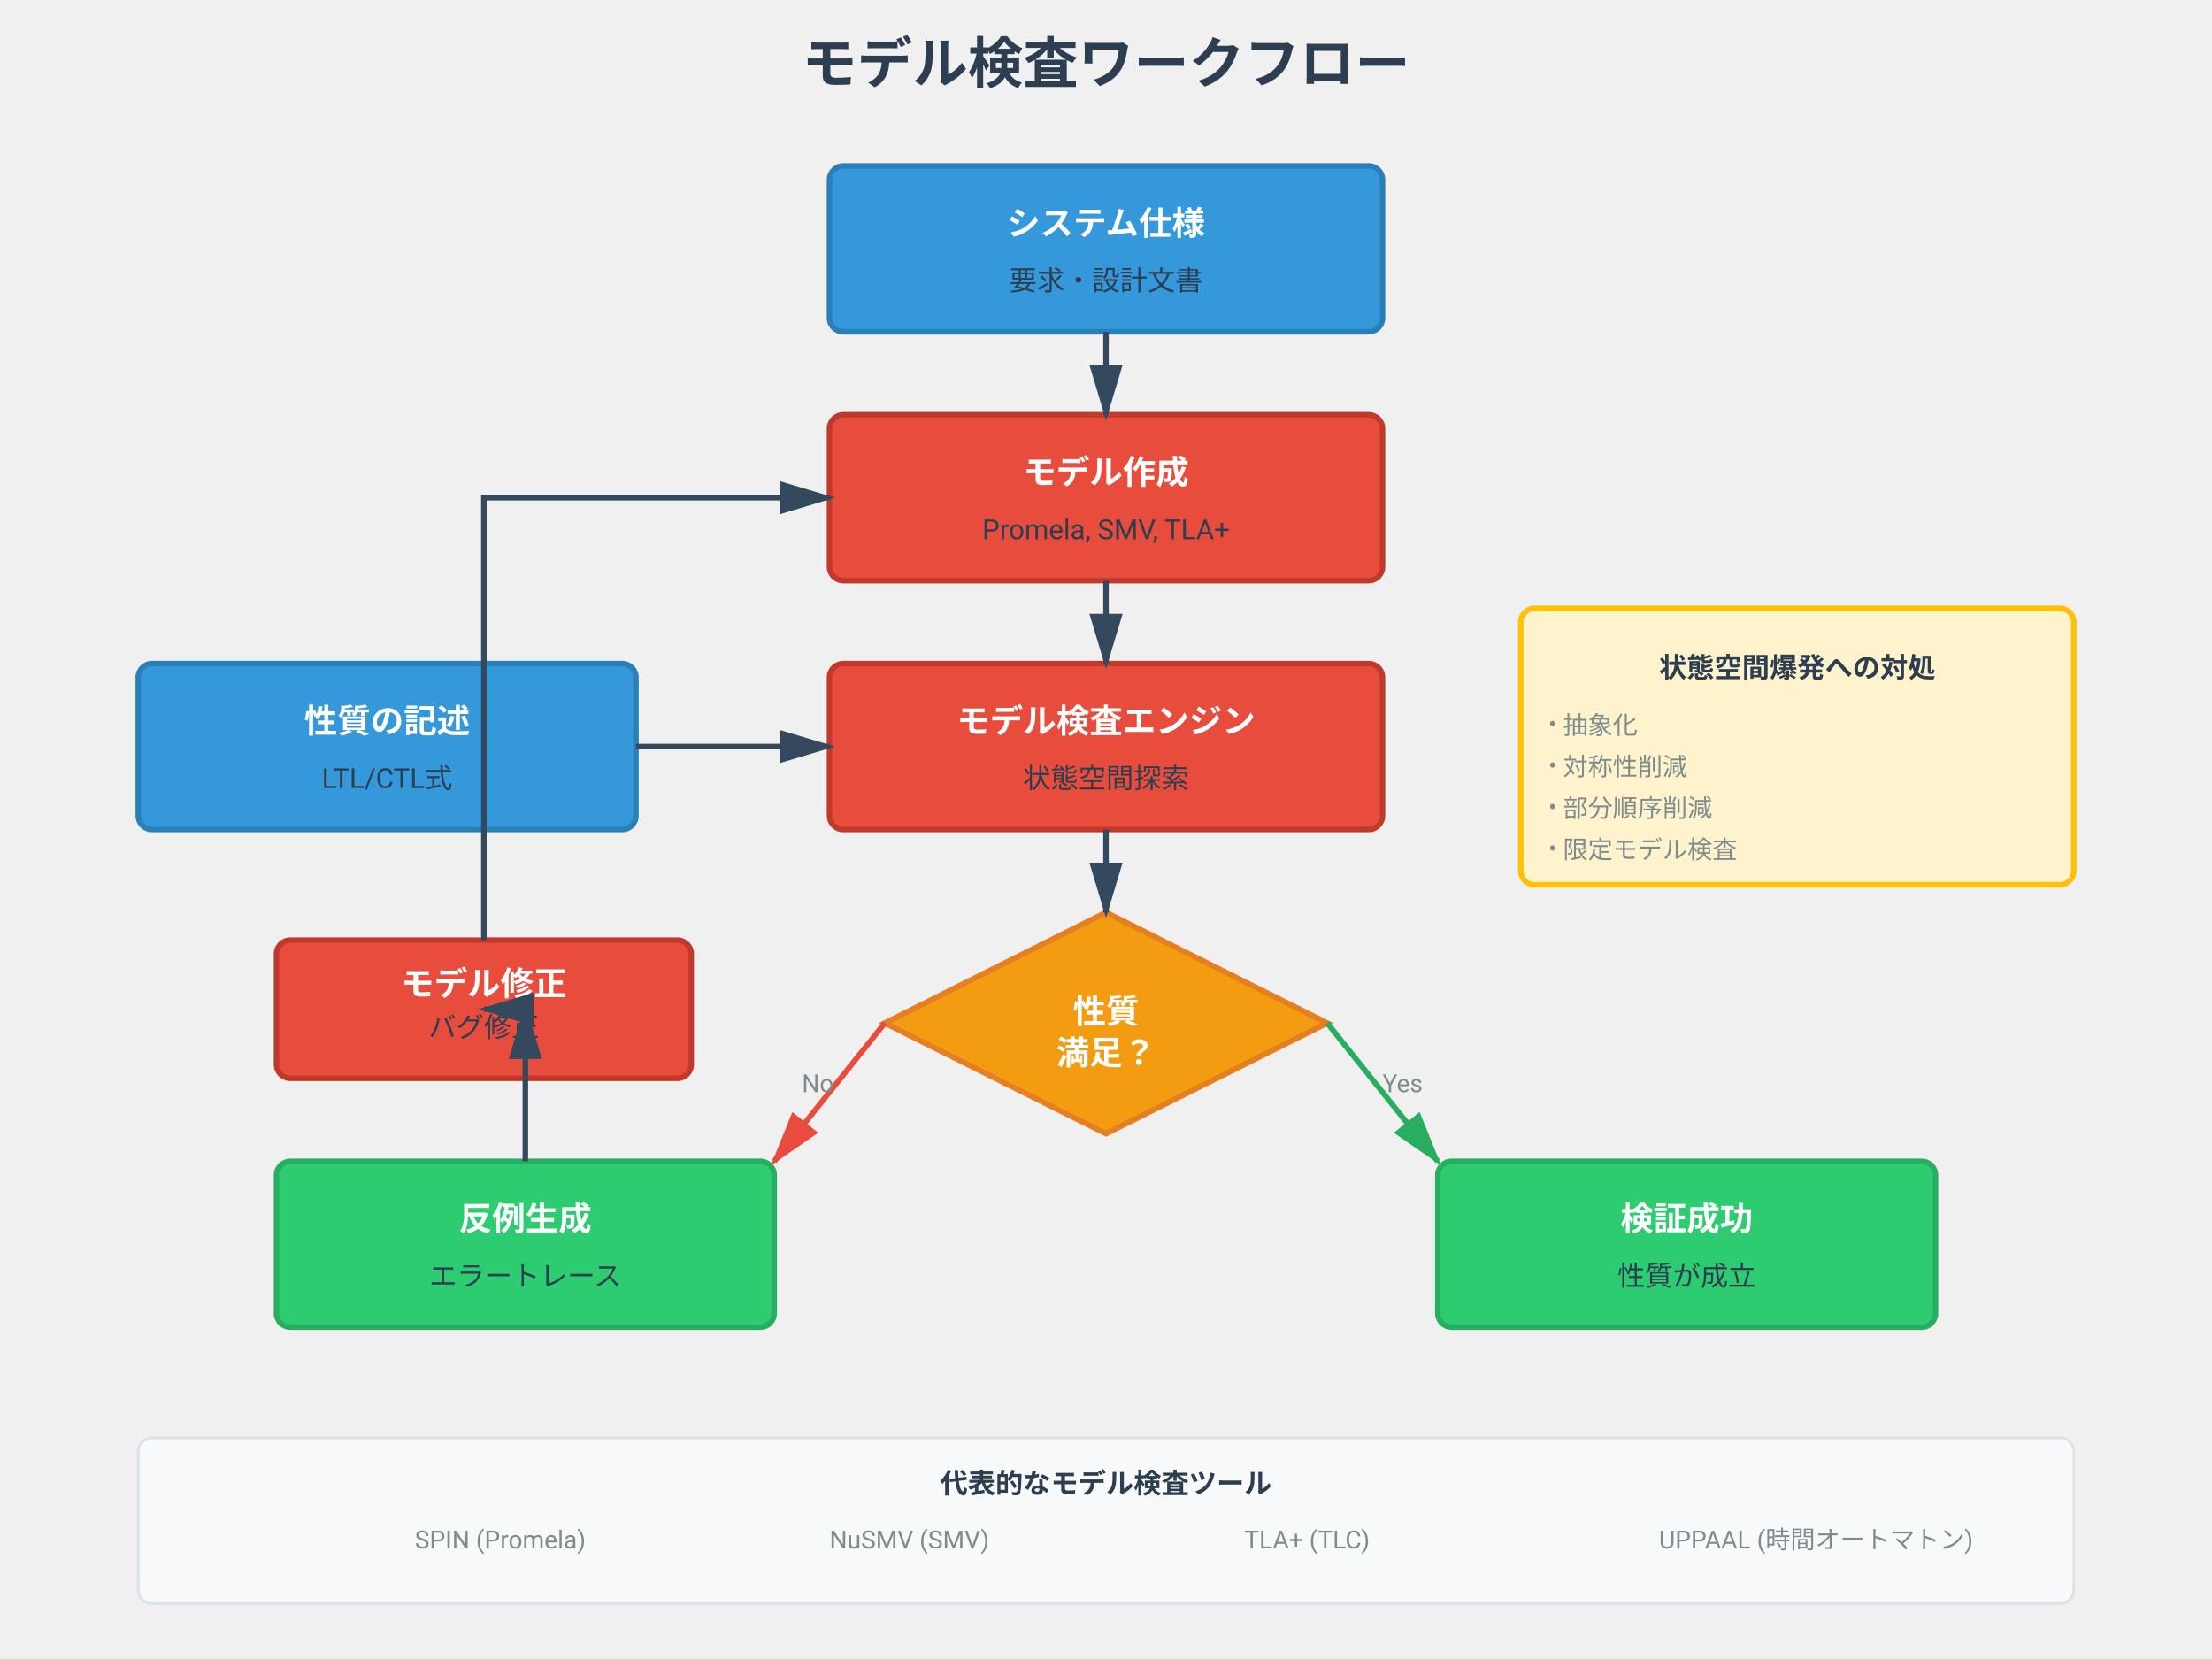
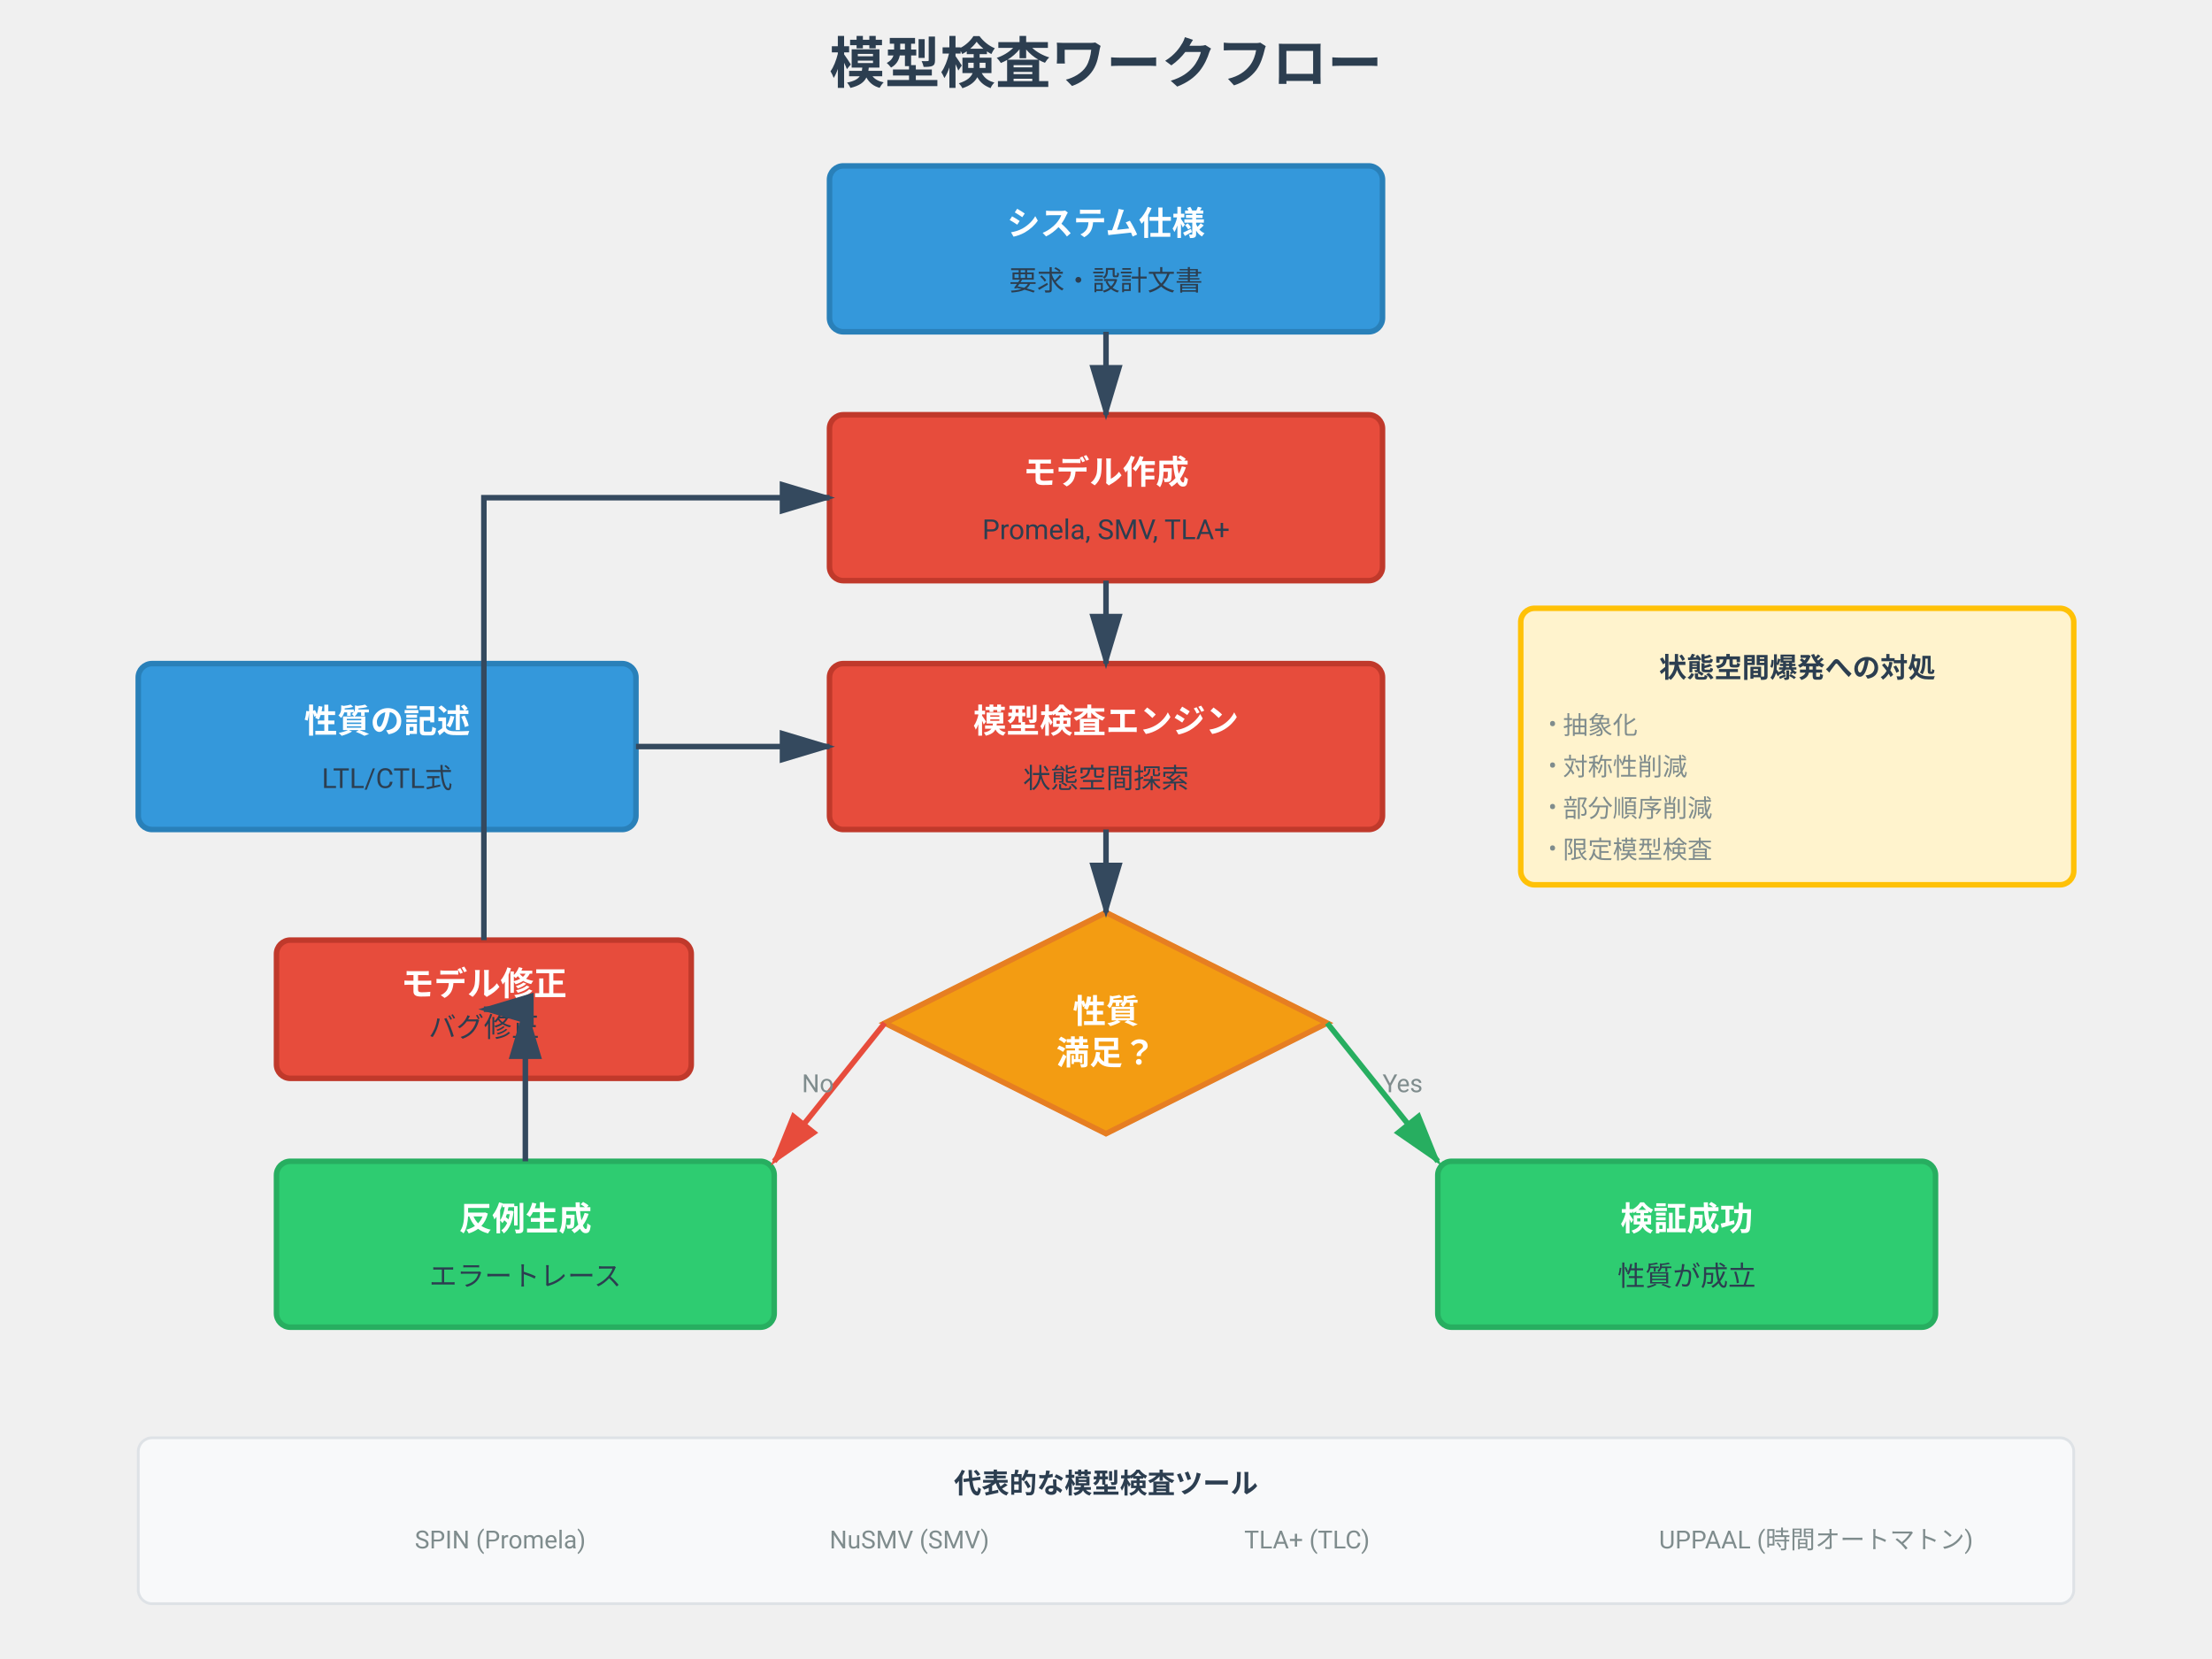
<svg xmlns="http://www.w3.org/2000/svg" width="800" height="600" viewBox="0 0 800 600">
  <defs>
    <style>
      .title { font-family: -apple-system, BlinkMacSystemFont, 'Segoe UI', Roboto, 'Helvetica Neue', Arial, 'Noto Sans', sans-serif, 'Apple Color Emoji', 'Segoe UI Emoji', 'Segoe UI Symbol', 'Noto Color Emoji'; font-size: 20px; font-weight: bold; fill: #2c3e50; }
      .process-title { font-family: -apple-system, BlinkMacSystemFont, 'Segoe UI', Roboto, 'Helvetica Neue', Arial, 'Noto Sans', sans-serif, 'Apple Color Emoji', 'Segoe UI Emoji', 'Segoe UI Symbol', 'Noto Color Emoji'; font-size: 12px; font-weight: bold; fill: #fff; }
      .text-content { font-family: -apple-system, BlinkMacSystemFont, 'Segoe UI', Roboto, 'Helvetica Neue', Arial, 'Noto Sans', sans-serif, 'Apple Color Emoji', 'Segoe UI Emoji', 'Segoe UI Symbol', 'Noto Color Emoji'; font-size: 10px; fill: #2c3e50; }
      .small-text { font-family: -apple-system, BlinkMacSystemFont, 'Segoe UI', Roboto, 'Helvetica Neue', Arial, 'Noto Sans', sans-serif, 'Apple Color Emoji', 'Segoe UI Emoji', 'Segoe UI Symbol', 'Noto Color Emoji'; font-size: 9px; fill: #7f8c8d; }
      .input-box { fill: #3498db; stroke: #2980b9; stroke-width: 2; }
      .process-box { fill: #e74c3c; stroke: #c0392b; stroke-width: 2; }
      .output-box { fill: #2ecc71; stroke: #27ae60; stroke-width: 2; }
      .decision-box { fill: #f39c12; stroke: #e67e22; stroke-width: 2; }
      .component { fill: #fff; stroke: #95a5a6; stroke-width: 1; }
      .flow-arrow { stroke: #34495e; stroke-width: 2; fill: none; marker-end: url(#arrowhead); }
      .yes-arrow { stroke: #27ae60; stroke-width: 2; fill: none; marker-end: url(#arrowhead-green); }
      .no-arrow { stroke: #e74c3c; stroke-width: 2; fill: none; marker-end: url(#arrowhead-red); }
    </style>
    <marker id="arrowhead" markerWidth="10" markerHeight="10" refX="9" refY="3" orient="auto">
      <polygon points="0 0, 10 3, 0 6" fill="#34495e" />
    </marker>
    <marker id="arrowhead-green" markerWidth="10" markerHeight="10" refX="9" refY="3" orient="auto">
      <polygon points="0 0, 10 3, 0 6" fill="#27ae60" />
    </marker>
    <marker id="arrowhead-red" markerWidth="10" markerHeight="10" refX="9" refY="3" orient="auto">
      <polygon points="0 0, 10 3, 0 6" fill="#e74c3c" />
    </marker>
  </defs>
-   <text x="400" y="30" class="title" text-anchor="middle">モデル検査ワークフロー</text>
+   <text x="400" y="30" class="title" text-anchor="middle">模型検査ワークフロー</text>
  <rect x="300" y="60" width="200" height="60" class="input-box" rx="5" />
  <text x="400" y="85" class="process-title" text-anchor="middle">システム仕様</text>
  <text x="400" y="105" class="text-content" text-anchor="middle">要求・設計文書</text>
  <rect x="300" y="150" width="200" height="60" class="process-box" rx="5" />
  <text x="400" y="175" class="process-title" text-anchor="middle">モデル作成</text>
  <text x="400" y="195" class="text-content" text-anchor="middle">Promela, SMV, TLA+</text>
  <rect x="50" y="240" width="180" height="60" class="input-box" rx="5" />
  <text x="140" y="265" class="process-title" text-anchor="middle">性質の記述</text>
  <text x="140" y="285" class="text-content" text-anchor="middle">LTL/CTL式</text>
  <rect x="300" y="240" width="200" height="60" class="process-box" rx="5" />
-   <text x="400" y="265" class="process-title" text-anchor="middle">モデル検査エンジン</text>
+   <text x="400" y="265" class="process-title" text-anchor="middle">模型検査エンジン</text>
  <text x="400" y="285" class="text-content" text-anchor="middle">状態空間探索</text>
  <polygon points="400,330 480,370 400,410 320,370" class="decision-box" />
  <text x="400" y="370" class="process-title" text-anchor="middle">性質</text>
  <text x="400" y="385" class="process-title" text-anchor="middle">満足？</text>
  <rect x="100" y="420" width="180" height="60" class="output-box" rx="5" />
  <text x="190" y="445" class="process-title" text-anchor="middle">反例生成</text>
  <text x="190" y="465" class="text-content" text-anchor="middle">エラートレース</text>
  <rect x="520" y="420" width="180" height="60" class="output-box" rx="5" />
  <text x="610" y="445" class="process-title" text-anchor="middle">検証成功</text>
  <text x="610" y="465" class="text-content" text-anchor="middle">性質が成立</text>
  <rect x="100" y="340" width="150" height="50" class="process-box" rx="5" />
  <text x="175" y="360" class="process-title" text-anchor="middle">モデル修正</text>
  <text x="175" y="375" class="text-content" text-anchor="middle">バグ修正</text>
  <path d="M 400 120 L 400 150" class="flow-arrow" />
  <path d="M 400 210 L 400 240" class="flow-arrow" />
  <path d="M 230 270 L 300 270" class="flow-arrow" />
  <path d="M 400 300 L 400 330" class="flow-arrow" />
  <path d="M 320 370 L 280 420" class="no-arrow" />
  <text x="290" y="395" class="small-text">No</text>
  <path d="M 480 370 L 520 420" class="yes-arrow" />
  <text x="500" y="395" class="small-text">Yes</text>
  <path d="M 190 420 L 190 365" class="flow-arrow" />
  <path d="M 190 365 L 175 365" class="flow-arrow" />
  <path d="M 175 340 L 175 180 L 300 180" class="flow-arrow" />
  <g id="state-explosion">
    <rect x="550" y="220" width="200" height="100" fill="#fff3cd" stroke="#ffc107" stroke-width="2" rx="5" />
    <text x="650" y="245" class="text-content" text-anchor="middle" font-weight="bold">状態空間爆発への対処</text>
    <text x="560" y="265" class="small-text">• 抽象化</text>
    <text x="560" y="280" class="small-text">• 対称性削減</text>
    <text x="560" y="295" class="small-text">• 部分順序削減</text>
-     <text x="560" y="310" class="small-text">• 限定モデル検査</text>
+     <text x="560" y="310" class="small-text">• 限定模型検査</text>
  </g>
  <g id="tools">
    <rect x="50" y="520" width="700" height="60" fill="#f8f9fa" stroke="#dee2e6" stroke-width="1" rx="5" />
-     <text x="400" y="540" class="text-content" text-anchor="middle" font-weight="bold">代表的なモデル検査ツール</text>
+     <text x="400" y="540" class="text-content" text-anchor="middle" font-weight="bold">代表的な模型検査ツール</text>
    <text x="150" y="560" class="small-text">SPIN (Promela)</text>
    <text x="300" y="560" class="small-text">NuSMV (SMV)</text>
    <text x="450" y="560" class="small-text">TLA+ (TLC)</text>
    <text x="600" y="560" class="small-text">UPPAAL (時間オートマトン)</text>
  </g>
</svg>
